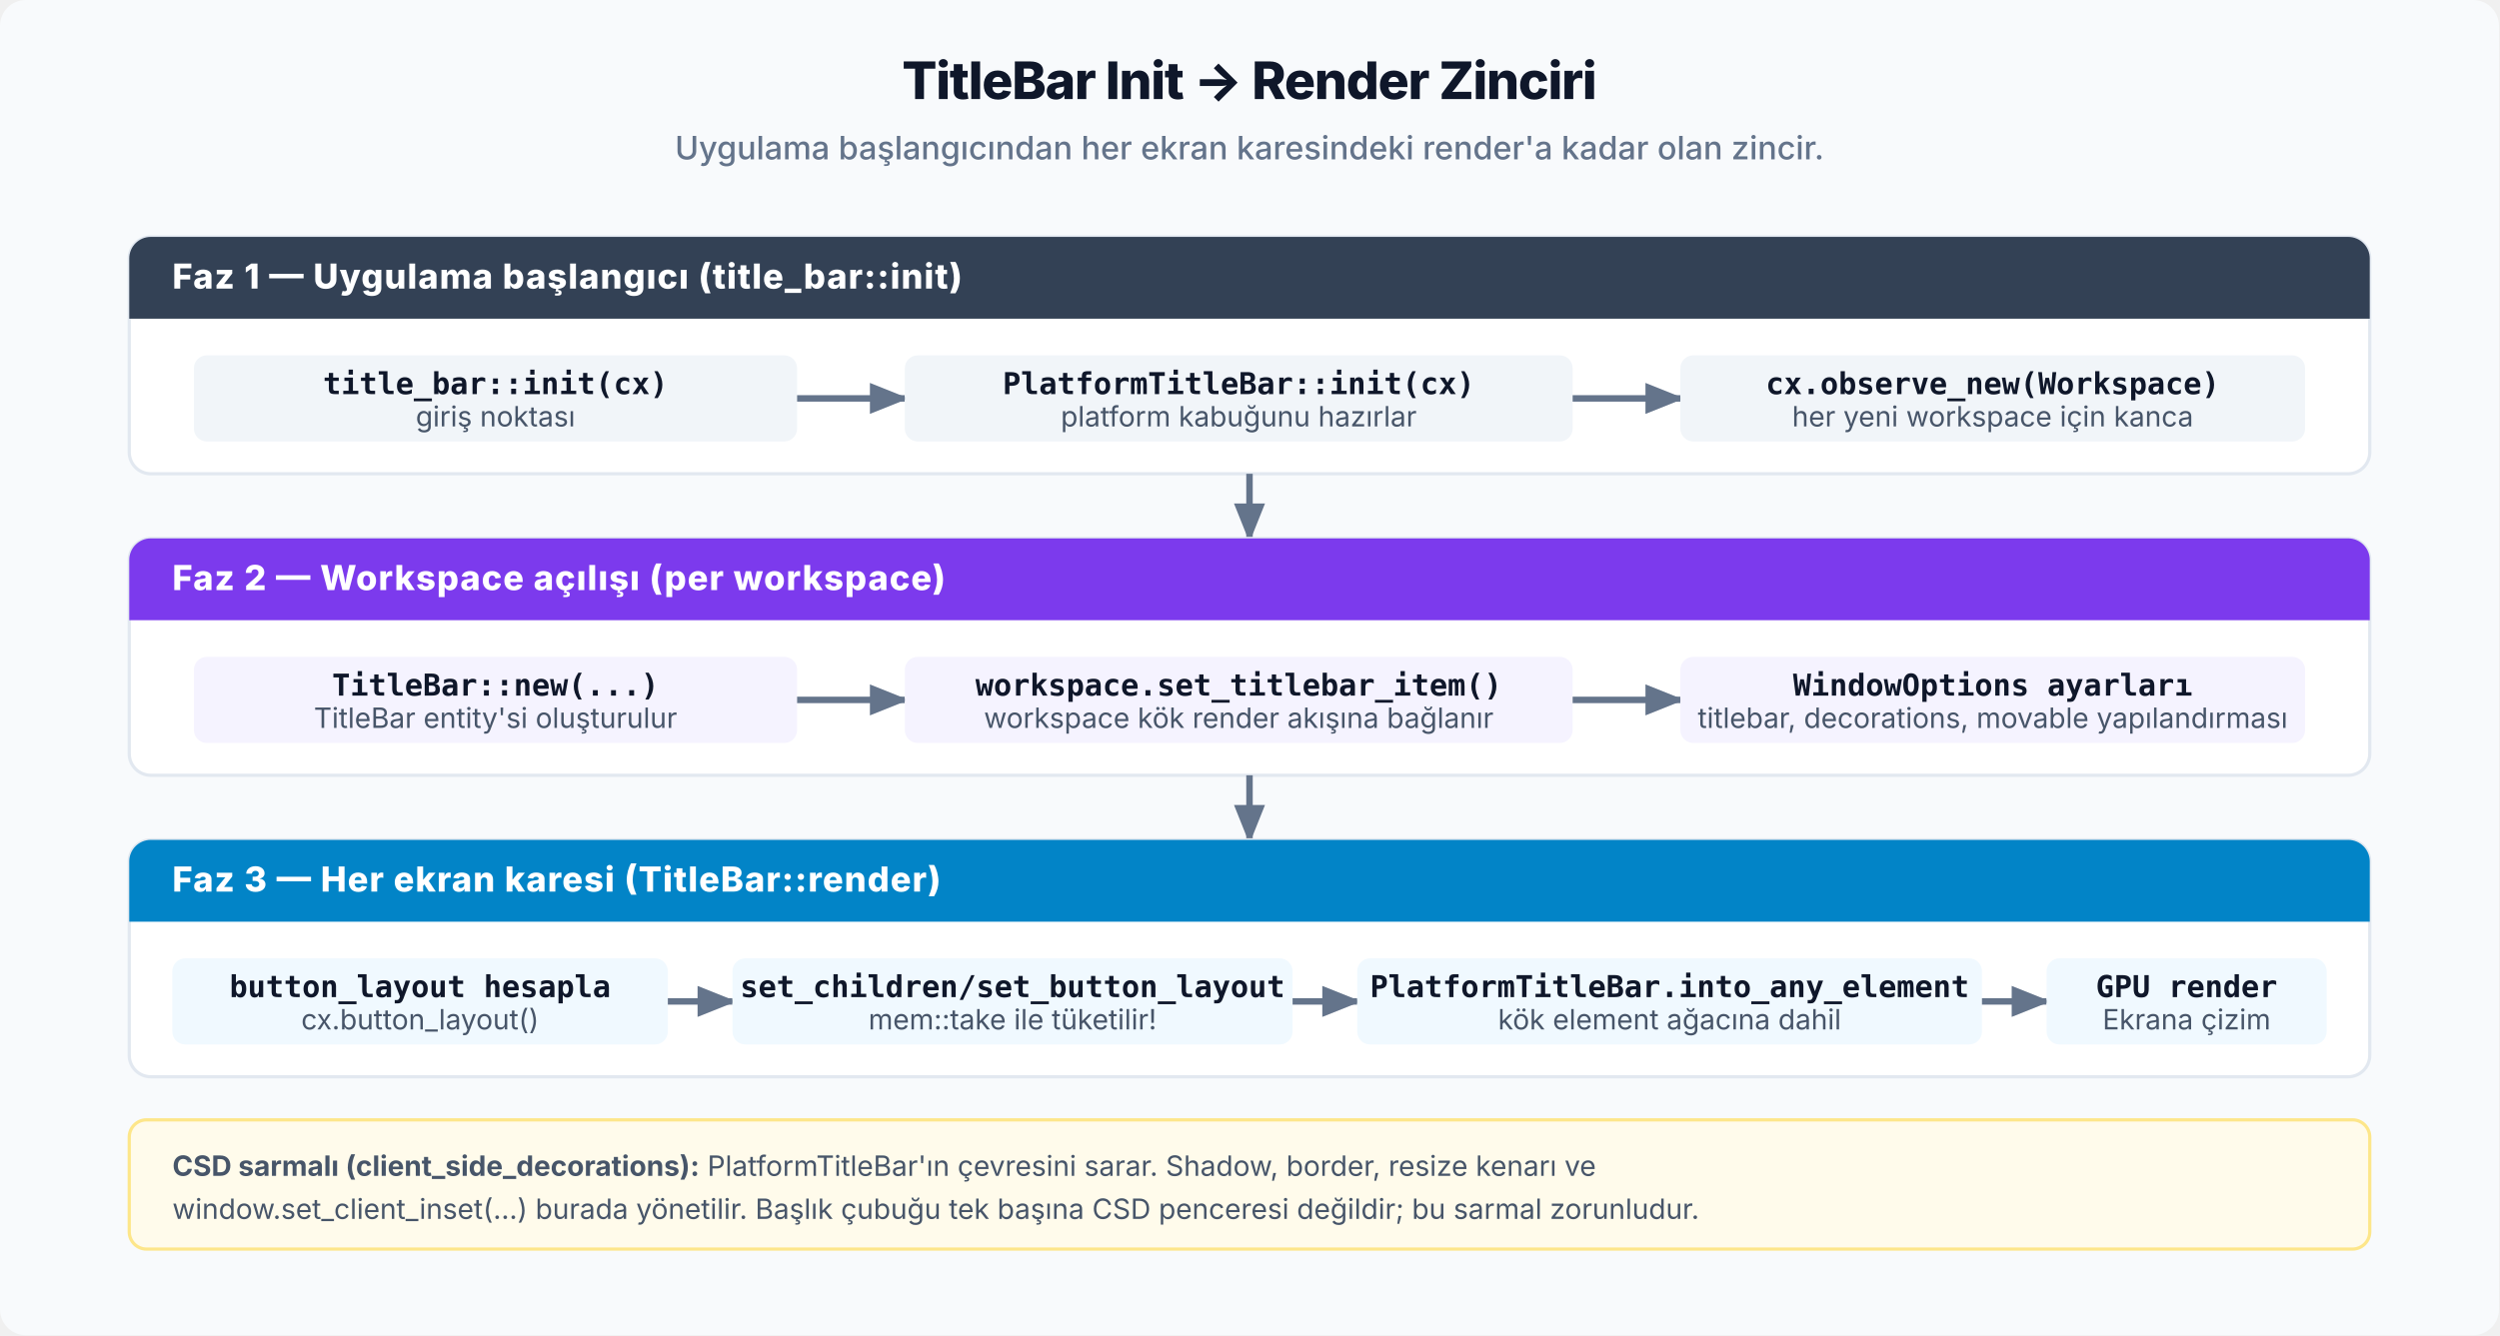
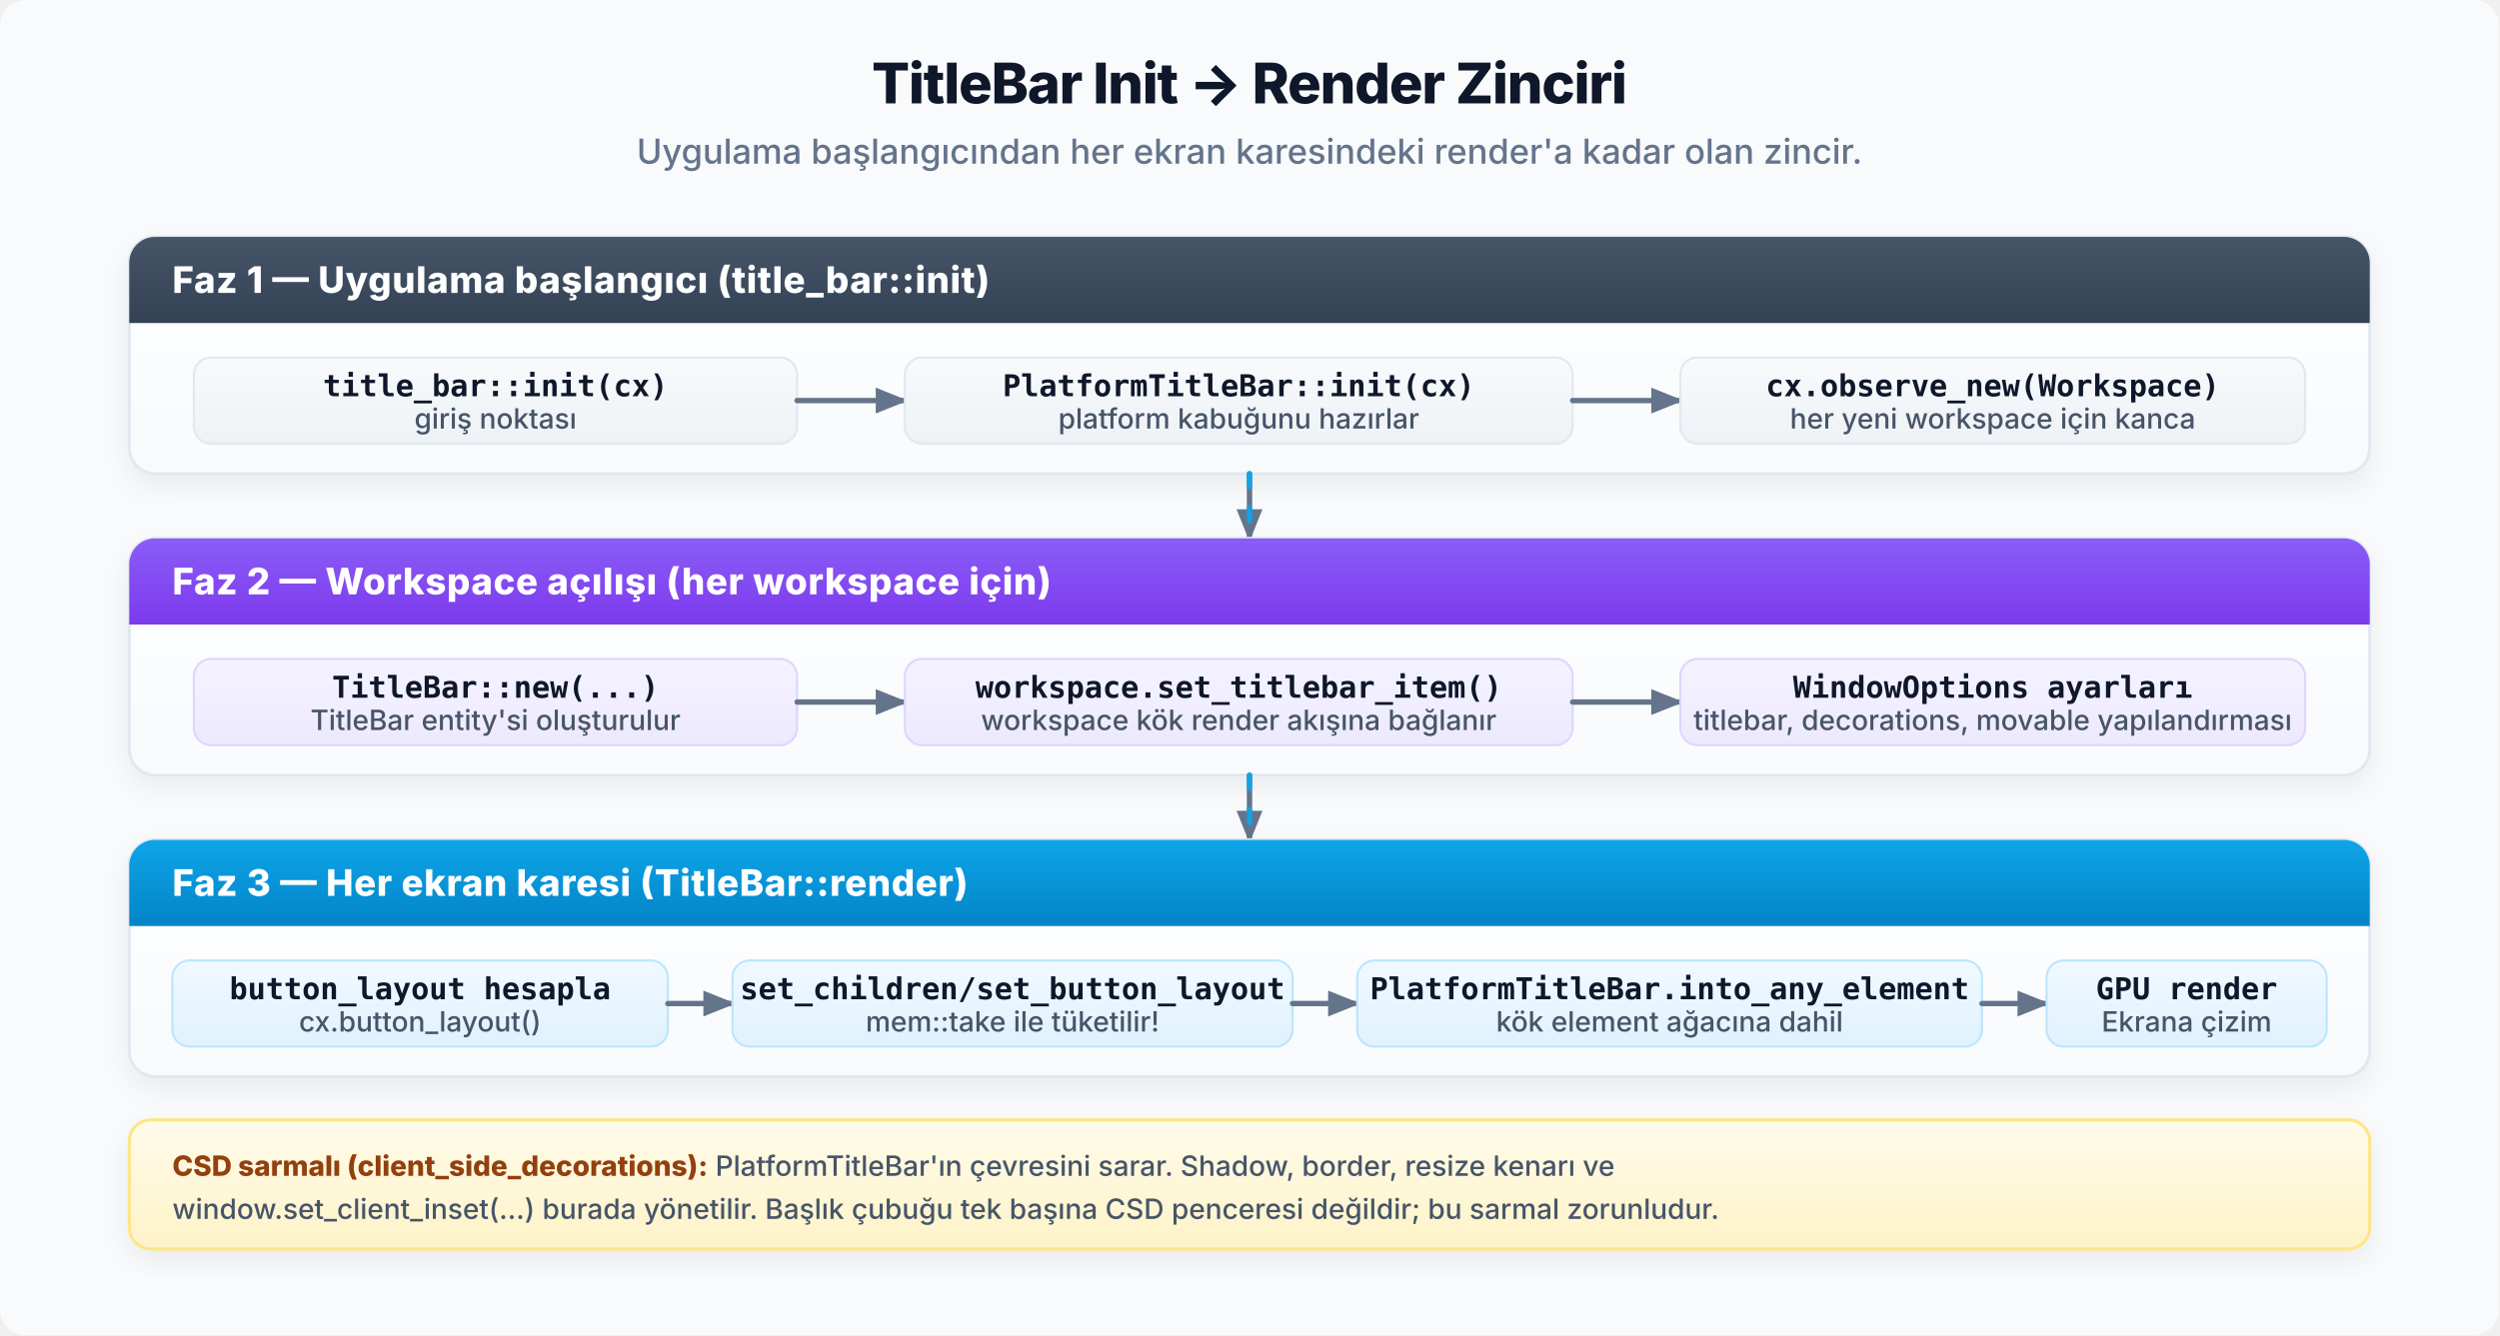
<svg xmlns="http://www.w3.org/2000/svg" viewBox="0 0 1160 620">
  <defs>
-     <filter id="shadow" x="-10%" y="-10%" width="120%" height="120%">
-       <feDropShadow dx="0" dy="4" stdDeviation="4" flood-color="#000" flood-opacity="0.04" />
+     <filter id="shadow" x="-20%" y="-20%" width="140%" height="140%">
+       <feDropShadow dx="0" dy="5" stdDeviation="6" flood-color="#0f172a" flood-opacity="0.06" />
    </filter>
    <marker id="arrow" viewBox="0 0 10 10" refX="9" refY="5" markerWidth="6" markerHeight="6" orient="auto">
      <path d="M 0 1 L 10 5 L 0 9 Z" fill="#64748b" />
    </marker>
+     <linearGradient id="g-slate" x1="0" y1="0" x2="0" y2="1">
+       <stop offset="0" stop-color="#475569" />
+       <stop offset="1" stop-color="#334155" />
+     </linearGradient>
+     <linearGradient id="g-violet" x1="0" y1="0" x2="0" y2="1">
+       <stop offset="0" stop-color="#8b5cf6" />
+       <stop offset="1" stop-color="#7c3aed" />
+     </linearGradient>
+     <linearGradient id="g-sky" x1="0" y1="0" x2="0" y2="1">
+       <stop offset="0" stop-color="#0ea5e9" />
+       <stop offset="1" stop-color="#0284c7" />
+     </linearGradient>
+     <linearGradient id="g-panel" x1="0" y1="0" x2="0" y2="1">
+       <stop offset="0" stop-color="#ffffff" />
+       <stop offset="1" stop-color="#f8fafc" />
+     </linearGradient>
+     <linearGradient id="g-node-slate" x1="0" y1="0" x2="0" y2="1">
+       <stop offset="0" stop-color="#f8fafc" />
+       <stop offset="1" stop-color="#eef2f6" />
+     </linearGradient>
+     <linearGradient id="g-node-violet" x1="0" y1="0" x2="0" y2="1">
+       <stop offset="0" stop-color="#f5f3ff" />
+       <stop offset="1" stop-color="#ede9fe" />
+     </linearGradient>
+     <linearGradient id="g-node-sky" x1="0" y1="0" x2="0" y2="1">
+       <stop offset="0" stop-color="#f0f9ff" />
+       <stop offset="1" stop-color="#e0f2fe" />
+     </linearGradient>
+     <linearGradient id="g-note" x1="0" y1="0" x2="0" y2="1">
+       <stop offset="0" stop-color="#fffbeb" />
+       <stop offset="1" stop-color="#fef3c7" />
+     </linearGradient>
    <style>
-       .title { font: 800 24px system-ui, -apple-system, sans-serif; fill: #0f172a; letter-spacing: -0.5px; }
-       .subtitle { font: 500 15px system-ui, -apple-system, sans-serif; fill: #64748b; }
-       .phaseTitle { font: 800 16px system-ui, -apple-system, sans-serif; fill: #ffffff; letter-spacing: 0.5px; }
+       .title { font: 800 26px system-ui, -apple-system, sans-serif; fill: #0f172a; letter-spacing: -0.5px; }
+       .subtitle { font: 500 16px system-ui, -apple-system, sans-serif; fill: #64748b; }
+       .phaseTitle { font: 800 17px system-ui, -apple-system, sans-serif; fill: #ffffff; letter-spacing: 0.3px; }
      .stepTitle { font: 700 14px ui-monospace, SFMono-Regular, Menlo, Consolas, monospace; fill: #0f172a; }
-       .body { font: 13px system-ui, -apple-system, sans-serif; fill: #475569; }
-       .flow-arrow { stroke: #64748b; stroke-width: 3; fill: none; marker-end: url(#arrow); stroke-linejoin: round; }
+       .body { font: 500 13px system-ui, -apple-system, sans-serif; fill: #475569; }
+       .flow-arrow { stroke: #64748b; stroke-width: 2.5; fill: none; marker-end: url(#arrow); stroke-linecap: round; stroke-linejoin: round; }
+ 
+       /* Akış vurgusu — oklarda akan kesik çizgi */
+       .flow-pulse {
+         stroke: #0ea5e9;
+         stroke-width: 2.5;
+         fill: none;
+         stroke-linecap: round;
+         stroke-dasharray: 6 10;
+         animation: dash 9s linear infinite;
+         opacity: 0.9;
+       }
+       @keyframes dash {
+         0% { stroke-dashoffset: 32; }
+         100% { stroke-dashoffset: 0; }
+       }
+ 
+       /* Fazların sırayla yumuşak vurgulanışı */
+       .phase-card { animation: phaseGlow 9s ease-in-out infinite; }
+       .phase-2 { animation-delay: 3s; }
+       .phase-3 { animation-delay: 6s; }
+       @keyframes phaseGlow {
+         0%, 100% { opacity: 1; }
+         10% { opacity: 1; }
+         22% { opacity: 0.82; }
+         40%, 90% { opacity: 1; }
+       }
+ 
+       @media (prefers-reduced-motion: reduce) {
+         .flow-pulse { animation: none; opacity: 0; }
+         .phase-card { animation: none; }
+       }
    </style>
  </defs>
  <rect width="100%" height="100%" rx="12" fill="#f8fafc" />
-   <text x="580" y="46" text-anchor="middle" class="title">TitleBar Init → Render Zinciri</text>
-   <text x="580" y="74" text-anchor="middle" class="subtitle">Uygulama başlangıcından her ekran karesindeki render'a kadar olan zincir.</text>
-   <g transform="translate(60, 110)">
-     <rect width="1040" height="110" rx="10" fill="#ffffff" stroke="#e2e8f0" stroke-width="1.5" />
-     <path d="M 0 10 A 10 10 0 0 1 10 0 H 1030 A 10 10 0 0 1 1040 10 V 38 H 0 Z" fill="#334155" />
-     <text x="20" y="24" class="phaseTitle">Faz 1 — Uygulama başlangıcı (title_bar::init)</text>
-     <rect x="30" y="55" width="280" height="40" rx="6" fill="#f1f5f9" />
-     <text x="170" y="73" text-anchor="middle" class="stepTitle">title_bar::init(cx)</text>
-     <text x="170" y="88" text-anchor="middle" class="body">giriş noktası</text>
-     <path d="M 310 75 L 360 75" class="flow-arrow" />
-     <rect x="360" y="55" width="310" height="40" rx="6" fill="#f1f5f9" />
-     <text x="515" y="73" text-anchor="middle" class="stepTitle">PlatformTitleBar::init(cx)</text>
-     <text x="515" y="88" text-anchor="middle" class="body">platform kabuğunu hazırlar</text>
-     <path d="M 670 75 L 720 75" class="flow-arrow" />
-     <rect x="720" y="55" width="290" height="40" rx="6" fill="#f1f5f9" />
-     <text x="865" y="73" text-anchor="middle" class="stepTitle">cx.observe_new(Workspace)</text>
-     <text x="865" y="88" text-anchor="middle" class="body">her yeni workspace için kanca</text>
+   <text x="580" y="48" text-anchor="middle" class="title">TitleBar Init → Render Zinciri</text>
+   <text x="580" y="76" text-anchor="middle" class="subtitle">Uygulama başlangıcından her ekran karesindeki render'a kadar olan zincir.</text>
+   <g transform="translate(60, 110)" class="phase-card phase-1">
+     <rect width="1040" height="110" rx="12" fill="url(#g-panel)" stroke="#e2e8f0" stroke-width="1.5" filter="url(#shadow)" />
+     <path d="M 0 12 A 12 12 0 0 1 12 0 H 1028 A 12 12 0 0 1 1040 12 V 40 H 0 Z" fill="url(#g-slate)" />
+     <text x="20" y="26" class="phaseTitle">Faz 1 — Uygulama başlangıcı (title_bar::init)</text>
+     <rect x="30" y="56" width="280" height="40" rx="8" fill="url(#g-node-slate)" stroke="#e2e8f0" stroke-width="1" />
+     <text x="170" y="74" text-anchor="middle" class="stepTitle">title_bar::init(cx)</text>
+     <text x="170" y="89" text-anchor="middle" class="body">giriş noktası</text>
+     <path d="M 310 76 L 360 76" class="flow-arrow" />
+     <rect x="360" y="56" width="310" height="40" rx="8" fill="url(#g-node-slate)" stroke="#e2e8f0" stroke-width="1" />
+     <text x="515" y="74" text-anchor="middle" class="stepTitle">PlatformTitleBar::init(cx)</text>
+     <text x="515" y="89" text-anchor="middle" class="body">platform kabuğunu hazırlar</text>
+     <path d="M 670 76 L 720 76" class="flow-arrow" />
+     <rect x="720" y="56" width="290" height="40" rx="8" fill="url(#g-node-slate)" stroke="#e2e8f0" stroke-width="1" />
+     <text x="865" y="74" text-anchor="middle" class="stepTitle">cx.observe_new(Workspace)</text>
+     <text x="865" y="89" text-anchor="middle" class="body">her yeni workspace için kanca</text>
  </g>
  <path d="M 580 220 L 580 250" class="flow-arrow" />
-   <g transform="translate(60, 250)">
-     <rect width="1040" height="110" rx="10" fill="#ffffff" stroke="#e2e8f0" stroke-width="1.5" />
-     <path d="M 0 10 A 10 10 0 0 1 10 0 H 1030 A 10 10 0 0 1 1040 10 V 38 H 0 Z" fill="#7c3aed" />
-     <text x="20" y="24" class="phaseTitle">Faz 2 — Workspace açılışı (per workspace)</text>
-     <rect x="30" y="55" width="280" height="40" rx="6" fill="#f5f3ff" />
-     <text x="170" y="73" text-anchor="middle" class="stepTitle">TitleBar::new(...)</text>
-     <text x="170" y="88" text-anchor="middle" class="body">TitleBar entity'si oluşturulur</text>
-     <path d="M 310 75 L 360 75" class="flow-arrow" />
-     <rect x="360" y="55" width="310" height="40" rx="6" fill="#f5f3ff" />
-     <text x="515" y="73" text-anchor="middle" class="stepTitle">workspace.set_titlebar_item()</text>
-     <text x="515" y="88" text-anchor="middle" class="body">workspace kök render akışına bağlanır</text>
-     <path d="M 670 75 L 720 75" class="flow-arrow" />
-     <rect x="720" y="55" width="290" height="40" rx="6" fill="#f5f3ff" />
-     <text x="865" y="73" text-anchor="middle" class="stepTitle">WindowOptions ayarları</text>
-     <text x="865" y="88" text-anchor="middle" class="body">titlebar, decorations, movable yapılandırması</text>
+   <path d="M 580 220 L 580 250" class="flow-pulse" />
+   <g transform="translate(60, 250)" class="phase-card phase-2">
+     <rect width="1040" height="110" rx="12" fill="url(#g-panel)" stroke="#e2e8f0" stroke-width="1.5" filter="url(#shadow)" />
+     <path d="M 0 12 A 12 12 0 0 1 12 0 H 1028 A 12 12 0 0 1 1040 12 V 40 H 0 Z" fill="url(#g-violet)" />
+     <text x="20" y="26" class="phaseTitle">Faz 2 — Workspace açılışı (her workspace için)</text>
+     <rect x="30" y="56" width="280" height="40" rx="8" fill="url(#g-node-violet)" stroke="#ddd6fe" stroke-width="1" />
+     <text x="170" y="74" text-anchor="middle" class="stepTitle">TitleBar::new(...)</text>
+     <text x="170" y="89" text-anchor="middle" class="body">TitleBar entity'si oluşturulur</text>
+     <path d="M 310 76 L 360 76" class="flow-arrow" />
+     <rect x="360" y="56" width="310" height="40" rx="8" fill="url(#g-node-violet)" stroke="#ddd6fe" stroke-width="1" />
+     <text x="515" y="74" text-anchor="middle" class="stepTitle">workspace.set_titlebar_item()</text>
+     <text x="515" y="89" text-anchor="middle" class="body">workspace kök render akışına bağlanır</text>
+     <path d="M 670 76 L 720 76" class="flow-arrow" />
+     <rect x="720" y="56" width="290" height="40" rx="8" fill="url(#g-node-violet)" stroke="#ddd6fe" stroke-width="1" />
+     <text x="865" y="74" text-anchor="middle" class="stepTitle">WindowOptions ayarları</text>
+     <text x="865" y="89" text-anchor="middle" class="body">titlebar, decorations, movable yapılandırması</text>
  </g>
  <path d="M 580 360 L 580 390" class="flow-arrow" />
-   <g transform="translate(60, 390)">
-     <rect width="1040" height="110" rx="10" fill="#ffffff" stroke="#e2e8f0" stroke-width="1.5" />
-     <path d="M 0 10 A 10 10 0 0 1 10 0 H 1030 A 10 10 0 0 1 1040 10 V 38 H 0 Z" fill="#0284c7" />
-     <text x="20" y="24" class="phaseTitle">Faz 3 — Her ekran karesi (TitleBar::render)</text>
-     <rect x="20" y="55" width="230" height="40" rx="6" fill="#f0f9ff" />
-     <text x="135" y="73" text-anchor="middle" class="stepTitle">button_layout hesapla</text>
-     <text x="135" y="88" text-anchor="middle" class="body">cx.button_layout()</text>
-     <path d="M 250 75 L 280 75" class="flow-arrow" />
-     <rect x="280" y="55" width="260" height="40" rx="6" fill="#f0f9ff" />
-     <text x="410" y="73" text-anchor="middle" class="stepTitle">set_children/set_button_layout</text>
-     <text x="410" y="88" text-anchor="middle" class="body">mem::take ile tüketilir!</text>
-     <path d="M 540 75 L 570 75" class="flow-arrow" />
-     <rect x="570" y="55" width="290" height="40" rx="6" fill="#f0f9ff" />
-     <text x="715" y="73" text-anchor="middle" class="stepTitle">PlatformTitleBar.into_any_element</text>
-     <text x="715" y="88" text-anchor="middle" class="body">kök element ağacına dahil</text>
-     <path d="M 860 75 L 890 75" class="flow-arrow" />
-     <rect x="890" y="55" width="130" height="40" rx="6" fill="#f0f9ff" />
-     <text x="955" y="73" text-anchor="middle" class="stepTitle">GPU render</text>
-     <text x="955" y="88" text-anchor="middle" class="body">Ekrana çizim</text>
+   <path d="M 580 360 L 580 390" class="flow-pulse" />
+   <g transform="translate(60, 390)" class="phase-card phase-3">
+     <rect width="1040" height="110" rx="12" fill="url(#g-panel)" stroke="#e2e8f0" stroke-width="1.5" filter="url(#shadow)" />
+     <path d="M 0 12 A 12 12 0 0 1 12 0 H 1028 A 12 12 0 0 1 1040 12 V 40 H 0 Z" fill="url(#g-sky)" />
+     <text x="20" y="26" class="phaseTitle">Faz 3 — Her ekran karesi (TitleBar::render)</text>
+     <rect x="20" y="56" width="230" height="40" rx="8" fill="url(#g-node-sky)" stroke="#bae6fd" stroke-width="1" />
+     <text x="135" y="74" text-anchor="middle" class="stepTitle">button_layout hesapla</text>
+     <text x="135" y="89" text-anchor="middle" class="body">cx.button_layout()</text>
+     <path d="M 250 76 L 280 76" class="flow-arrow" />
+     <rect x="280" y="56" width="260" height="40" rx="8" fill="url(#g-node-sky)" stroke="#bae6fd" stroke-width="1" />
+     <text x="410" y="74" text-anchor="middle" class="stepTitle">set_children/set_button_layout</text>
+     <text x="410" y="89" text-anchor="middle" class="body">mem::take ile tüketilir!</text>
+     <path d="M 540 76 L 570 76" class="flow-arrow" />
+     <rect x="570" y="56" width="290" height="40" rx="8" fill="url(#g-node-sky)" stroke="#bae6fd" stroke-width="1" />
+     <text x="715" y="74" text-anchor="middle" class="stepTitle">PlatformTitleBar.into_any_element</text>
+     <text x="715" y="89" text-anchor="middle" class="body">kök element ağacına dahil</text>
+     <path d="M 860 76 L 890 76" class="flow-arrow" />
+     <rect x="890" y="56" width="130" height="40" rx="8" fill="url(#g-node-sky)" stroke="#bae6fd" stroke-width="1" />
+     <text x="955" y="74" text-anchor="middle" class="stepTitle">GPU render</text>
+     <text x="955" y="89" text-anchor="middle" class="body">Ekrana çizim</text>
  </g>
  <g transform="translate(60, 520)">
-     <rect width="1040" height="60" rx="8" fill="#fffbeb" stroke="#fde68a" stroke-width="1.5" />
+     <rect width="1040" height="60" rx="10" fill="url(#g-note)" stroke="#fde68a" stroke-width="1.5" filter="url(#shadow)" />
    <text x="20" y="26" class="body">
-       <tspan font-weight="700">CSD sarmalı (client_side_decorations):</tspan> PlatformTitleBar'ın çevresini sarar. Shadow, border, resize kenarı ve</text>
+       <tspan font-weight="800" fill="#92400e">CSD sarmalı (client_side_decorations):</tspan> PlatformTitleBar'ın çevresini sarar. Shadow, border, resize kenarı ve</text>
    <text x="20" y="46" class="body">window.set_client_inset(...) burada yönetilir. Başlık çubuğu tek başına CSD penceresi değildir; bu sarmal zorunludur.</text>
  </g>
</svg>
